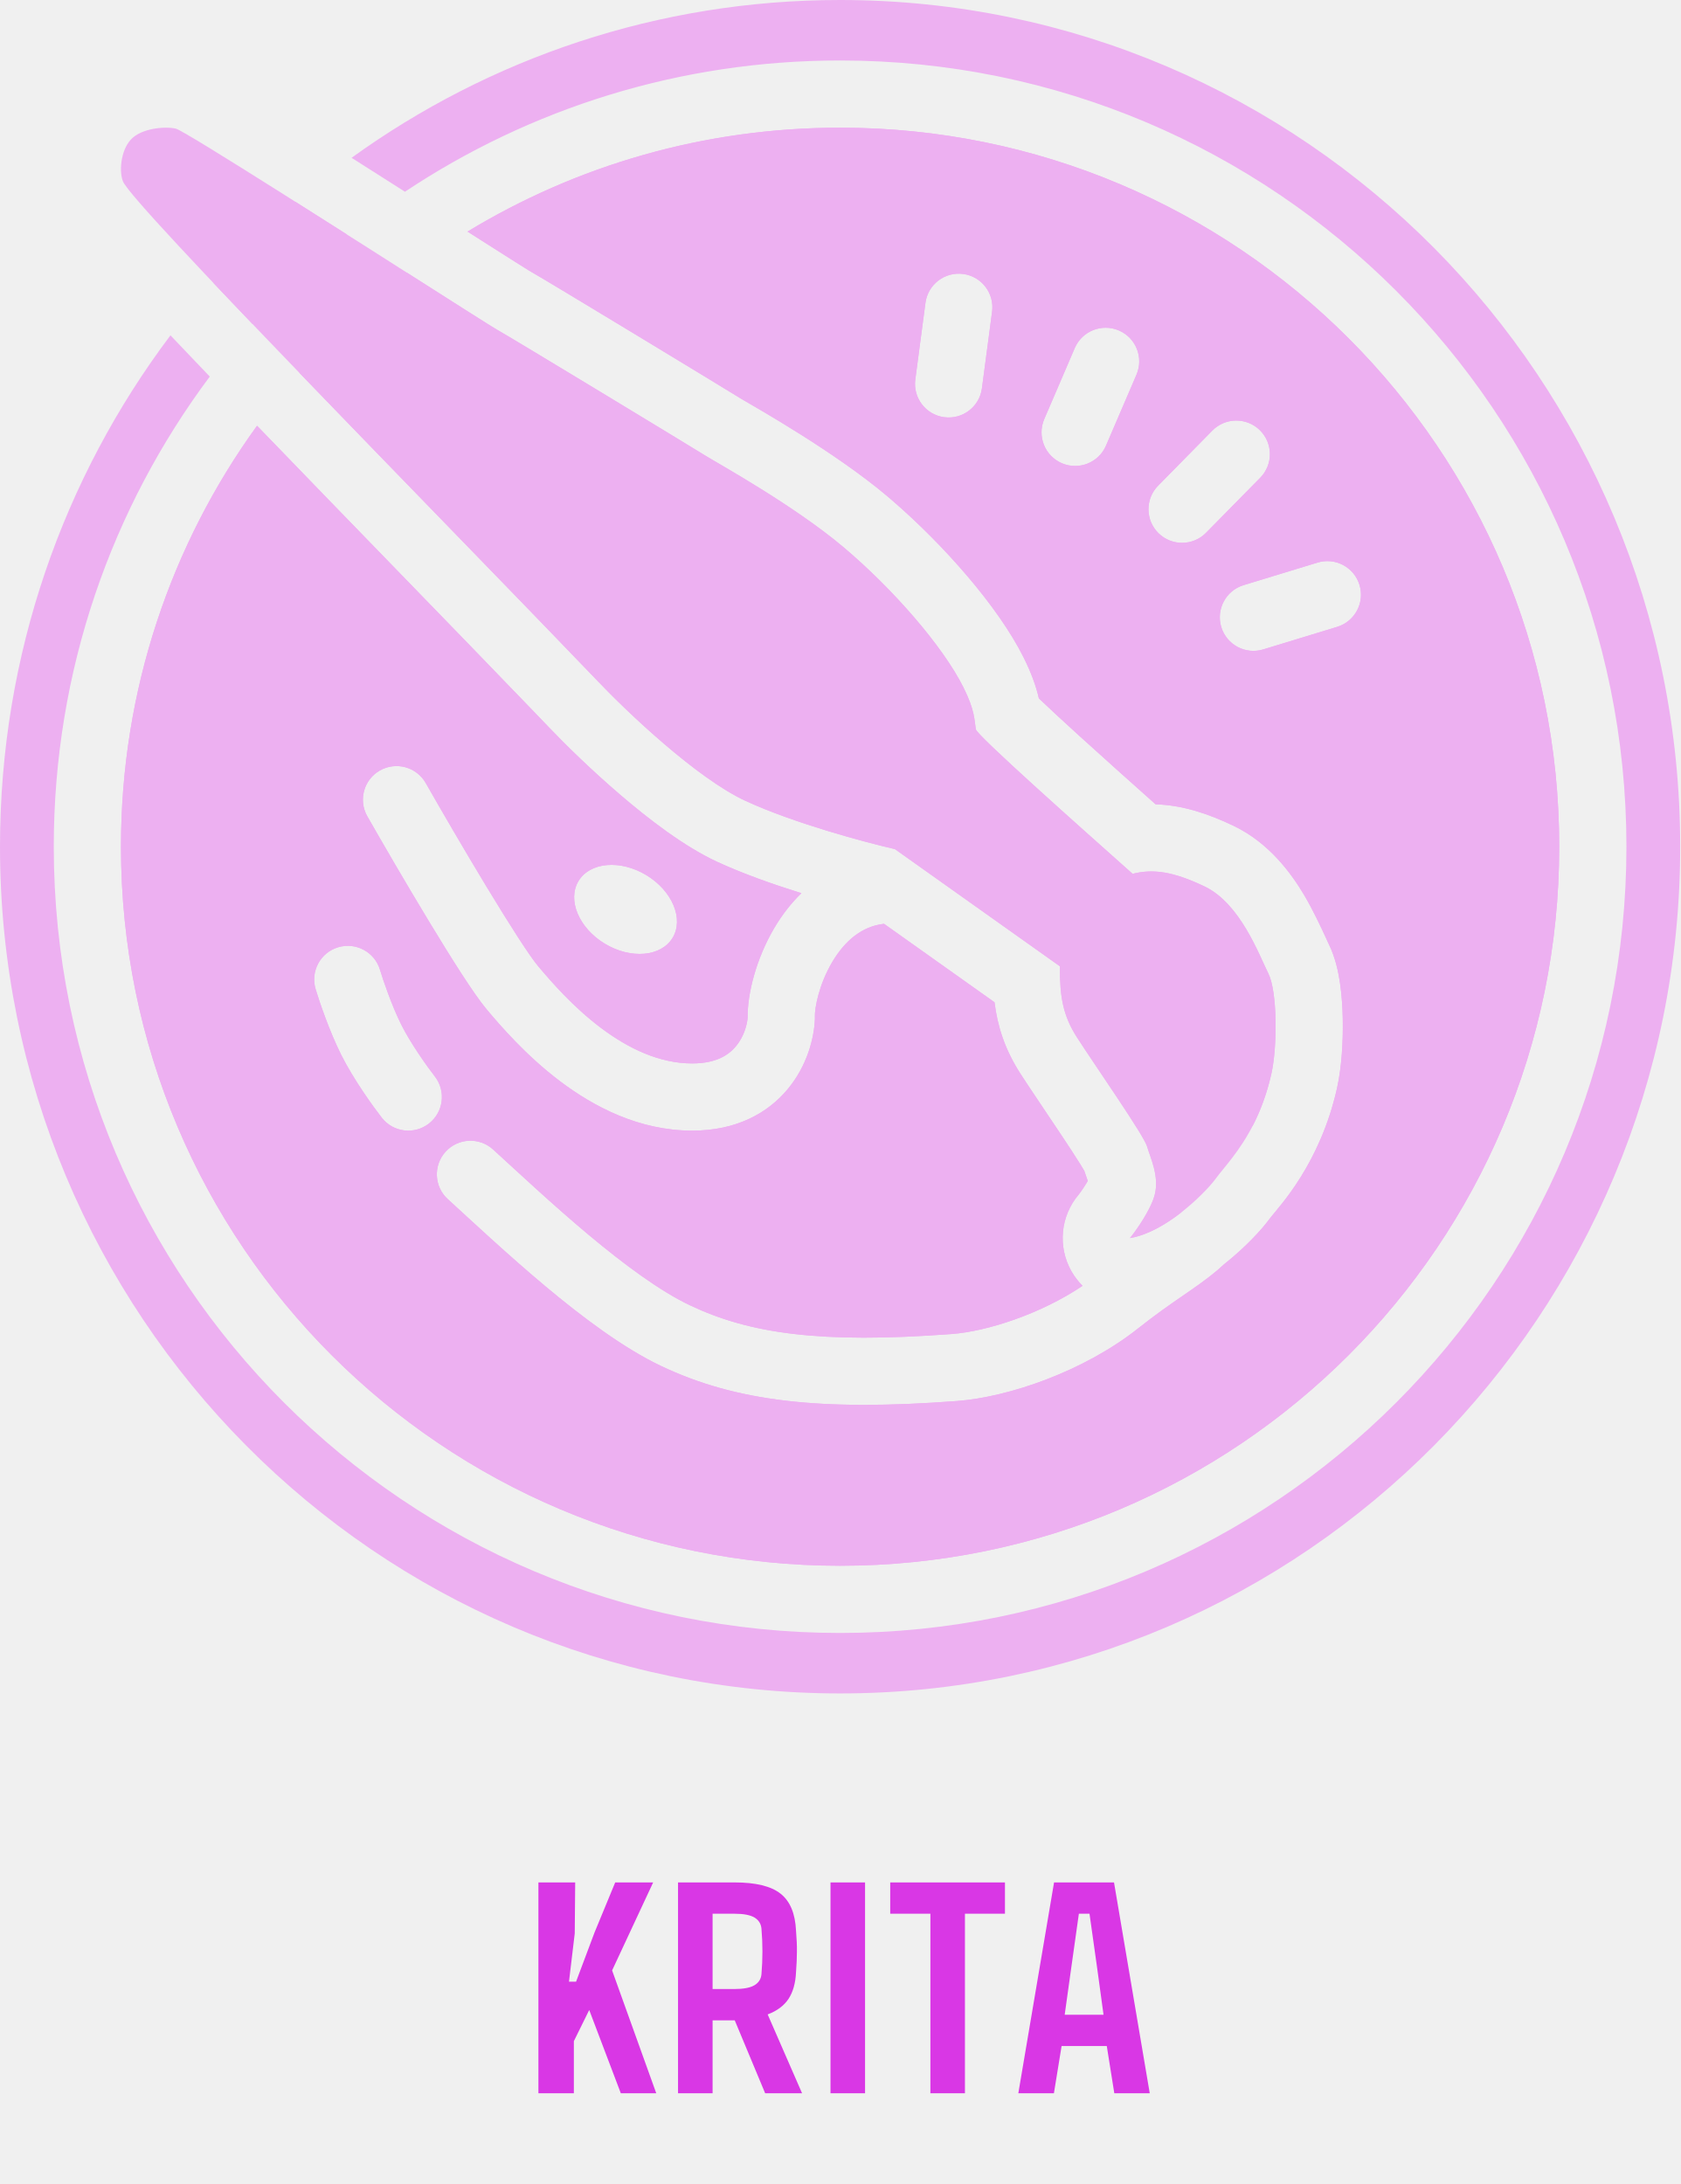
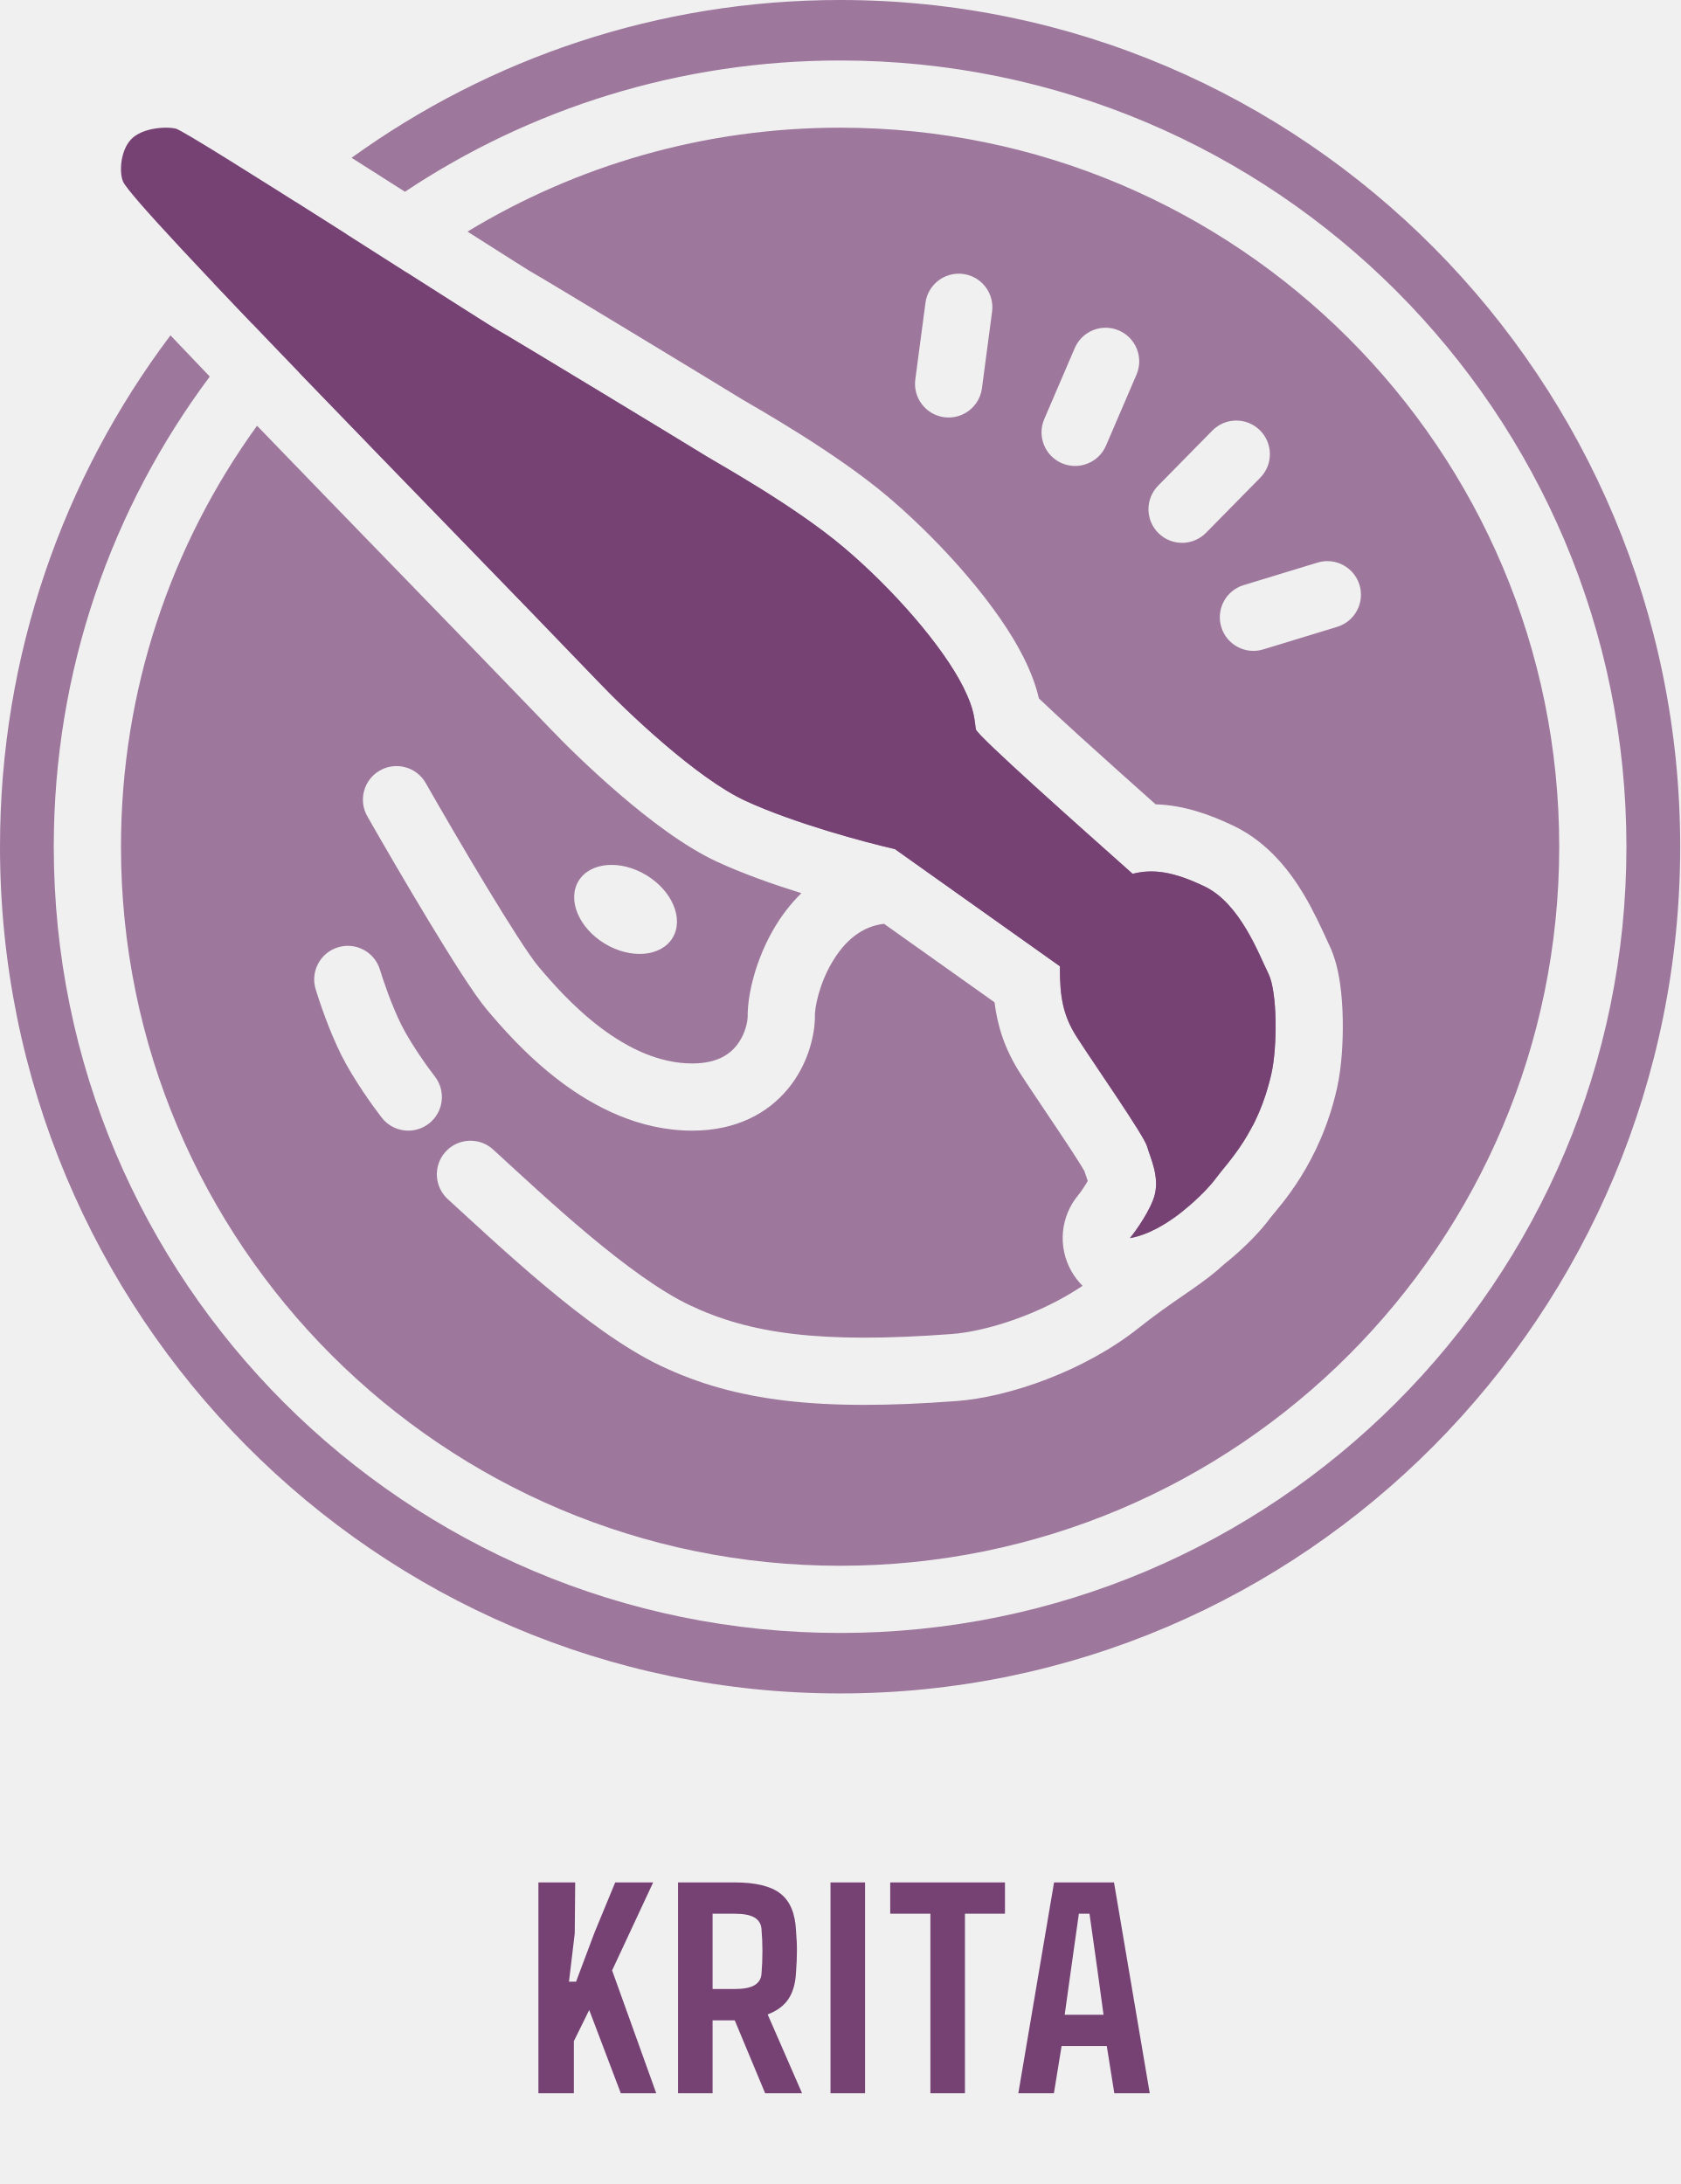
<svg xmlns="http://www.w3.org/2000/svg" width="500" height="650" viewBox="0 0 500 650" fill="none">
  <g clip-path="url(#clip0_15_2)">
-     <path d="M170.772 623H160.225V560.246H171.167L171.036 575.407L169.322 589.777H171.431L176.924 575.144L183.077 560.246H194.371L182.154 586.438L195.293 623H184.746L175.342 598.215L170.772 607.487V623ZM212.056 623H201.773V560.246H218.604C224.903 560.246 229.458 561.359 232.271 563.586C235.113 565.812 236.651 569.489 236.885 574.616C237.09 577.048 237.178 579.128 237.149 580.856C237.149 582.585 237.061 584.621 236.885 586.965C236.738 590.217 235.991 592.868 234.644 594.919C233.296 596.94 231.231 598.479 228.447 599.533L238.687 623H227.7L218.648 601.291H212.056V623ZM212.056 569.562V591.975H218.472C221.255 591.975 223.277 591.594 224.536 590.832C225.796 590.07 226.485 588.972 226.602 587.536C226.983 583.024 226.983 578.527 226.602 574.045C226.485 572.58 225.796 571.467 224.536 570.705C223.277 569.943 221.299 569.562 218.604 569.562H212.056ZM257.427 623H247.144V560.246H257.427V623ZM287.153 623H276.87V569.562H264.917V560.246H299.062V569.562H287.153V623ZM313.628 623H303.037L313.672 560.246H331.513L342.148 623H331.601L329.36 608.938H315.913L313.628 623ZM318.769 585.778L316.836 599.621H328.393L326.504 585.778L324.218 569.562H321.054L318.769 585.778Z" fill="#D937E5" />
-     <path d="M250 0C388.071 0 500 112.824 500 252C500 391.176 388.071 504 250 504C111.929 504 0 391.176 0 252C0 194.821 18.893 142.09 50.728 99.804C54.404 103.678 58.322 107.789 62.427 112.075C33.266 151.102 16 199.536 16 252.001C16 381.235 120.766 486.001 250 486.001C379.234 486.001 484 381.235 484 252.001C484 122.766 379.235 18 250 18C202.115 18 157.59 32.384 120.509 57.065C117.251 54.991 113.932 52.875 110.615 50.768C108.615 49.496 106.612 48.227 104.622 46.965C145.586 17.401 195.777 0 250 0ZM250 38.001C368.189 38.001 464 133.812 464 252.001C464 370.19 368.189 466.001 250 466.001C131.811 466.001 36 370.19 36 252.001C36 205.212 51.016 161.929 76.492 126.71C76.502 126.72 76.511 126.729 76.52 126.739C103.965 155.204 135.74 187.746 158.911 211.837L163.427 216.538C168.177 221.538 176.027 229.231 184.678 236.635C192.992 243.751 203.586 251.95 213.475 256.514C221.088 260.028 230.102 263.211 238.488 265.826C235.188 269.031 232.515 272.633 230.413 276.193C225.026 285.322 222.398 295.775 222.492 302.802C222.347 304.965 221.392 308.493 219.056 311.33C216.966 313.866 213.281 316.501 205.999 316.501C196.282 316.501 187.004 312.093 178.713 305.833C170.476 299.613 164.076 292.223 160.148 287.56C157.568 284.496 151.6 275.165 144.719 263.788C138.054 252.768 131.073 240.746 126.688 233.05C123.953 228.252 117.846 226.579 113.048 229.312C108.25 232.047 106.576 238.154 109.311 242.952C113.758 250.756 120.828 262.934 127.604 274.139C134.165 284.986 141.03 295.906 144.85 300.442C148.922 305.279 156.523 314.139 166.66 321.794C176.744 329.408 190.217 336.501 205.999 336.501C219.115 336.501 228.515 331.302 234.492 324.047C240.138 317.194 242.248 309.122 242.49 303.426L242.507 303.041L242.493 302.656C242.402 300.012 243.732 292.974 247.637 286.358C251.407 279.971 256.512 275.683 263.075 274.942L295.956 298.298C296.825 305.284 298.926 312.178 303.671 319.56C306.401 323.806 311.73 331.628 315.89 337.888C318.084 341.19 320.026 344.162 321.442 346.44C321.988 347.318 322.393 347.992 322.673 348.477C322.731 348.649 322.783 348.811 322.833 348.956C322.999 349.442 323.278 350.233 323.386 350.545C323.512 350.909 323.614 351.214 323.698 351.473C323.533 351.763 323.347 352.08 323.139 352.418C322.65 353.211 322.135 353.976 321.683 354.61C321.261 355.2 321.008 355.517 320.972 355.563C315.553 361.967 314.707 371.072 318.852 378.365C319.766 379.975 320.882 381.421 322.153 382.682C309.676 391.102 293.653 396.248 283.251 397.028C243.948 399.975 222.992 396.876 205.29 388.468C196.502 384.294 185.853 376.452 175.104 367.457C164.465 358.553 154.462 349.157 146.738 342.112C142.658 338.391 136.332 338.682 132.61 342.762C128.889 346.842 129.18 353.168 133.26 356.89C140.703 363.679 151.2 373.532 162.269 382.795C173.228 391.966 185.496 401.208 196.708 406.534C219.005 417.125 244.051 420.024 284.747 416.973C300.156 415.817 322.579 408.131 338.713 395.336C343.799 391.302 347.941 388.424 351.662 385.859C355.302 383.351 358.92 380.89 362.325 377.996C363.016 377.409 363.693 376.808 364.359 376.189C364.455 376.114 364.551 376.04 364.645 375.966C370.399 371.366 375.322 366.172 377.884 362.649L378.112 362.348C380.787 358.934 392.896 346.268 397.903 323.734C399.249 317.679 399.712 309.887 399.582 303.258C399.514 299.801 399.277 296.142 398.777 292.693C398.343 289.697 397.481 285.091 395.343 280.814V280.813L394.58 279.143C393.314 276.368 390.691 270.742 388.097 266.385C384.406 260.188 377.831 250.915 367.097 245.781C359.406 242.103 351.846 239.623 343.891 239.377C336.852 233.105 328.561 225.699 321.366 219.162C316.57 214.804 312.381 210.943 309.419 208.108C309.329 208.022 309.24 207.936 309.153 207.853C308.3 204.131 306.878 200.206 304.577 195.604C297.053 180.557 280.889 162.197 265.422 148.86L263.928 147.585C248.674 134.715 225.566 121.609 221.061 118.974L220.415 118.589C216.738 116.291 162.153 83.154 157.475 80.555H157.474C157.364 80.483 156.145 79.732 153.299 77.935C150.534 76.188 146.786 73.806 142.362 70.988C141.319 70.324 140.239 69.635 139.126 68.926C171.462 49.3 209.411 38.001 250 38.001ZM121.105 81.157C135.255 90.177 146.341 97.249 147.762 98.038C151.929 100.353 206.108 133.232 209.815 135.549C213.52 137.864 236.211 150.368 251.03 162.871C265.849 175.374 280.606 192.383 286.688 204.549C290.161 211.495 289.931 214.274 290.394 217.053C290.697 218.86 321.27 246.009 337.044 260.062C343.262 258.494 349.332 259.455 358.468 263.824C369.118 268.918 374.676 284.2 377.454 289.758C380.154 295.159 380.129 311.523 378.38 319.396C376.974 325.724 374.958 330.857 372.777 335.076C369.617 335.469 366.696 337.361 365.12 340.402C359.168 351.896 355.158 357.297 351.295 361.019C346.811 364.475 341.457 367.613 336.239 368.482C337.938 366.475 342.537 359.962 343.648 355.517C345.037 349.96 342.259 344.402 341.333 341.16C340.405 337.916 325.776 316.961 320.494 308.744C316.327 302.261 315.4 296.704 315.4 287.905C315.4 287.795 315.402 287.686 315.402 287.578L266.312 252.711C257.514 250.704 236.304 245.023 221.855 238.354C207.407 231.686 186.507 211.804 177.862 202.696C153.978 177.787 118.502 141.487 89.068 110.938C98.7 99.959 109.437 89.975 121.105 81.157ZM113.077 288.628C111.49 283.338 105.916 280.336 100.626 281.923C95.337 283.51 92.334 289.084 93.921 294.374C94.998 297.964 97.99 306.844 101.555 313.973C105.191 321.246 111.126 329.452 113.605 332.641C116.996 337 123.279 337.785 127.639 334.395C131.998 331.004 132.783 324.721 129.393 320.361C127.206 317.549 122.207 310.556 119.443 305.029C116.608 299.359 114 291.705 113.077 288.628ZM192.321 260.453C184.591 255.785 175.564 256.57 172.161 262.206C168.759 267.842 172.268 276.196 179.998 280.863C187.729 285.531 196.754 284.745 200.157 279.109C203.56 273.473 200.052 265.121 192.321 260.453ZM404.563 174.083C402.952 168.801 397.362 165.825 392.08 167.437L370.082 174.148C364.8 175.76 361.824 181.35 363.436 186.632C365.047 191.914 370.637 194.89 375.919 193.278L397.917 186.565C403.199 184.954 406.175 179.365 404.563 174.083ZM374.915 128.038C370.979 124.165 364.647 124.216 360.773 128.151L344.641 144.545C340.767 148.481 340.818 154.813 344.754 158.687C348.69 162.56 355.022 162.509 358.896 158.573L375.028 142.18C378.902 138.243 378.851 131.912 374.915 128.038ZM332.964 98.355C327.889 96.176 322.008 98.523 319.829 103.598L310.754 124.731C308.575 129.806 310.923 135.687 315.997 137.866C321.072 140.045 326.953 137.697 329.132 132.623L338.206 111.489C340.385 106.415 338.038 100.534 332.964 98.355ZM286.627 81.539C281.152 80.815 276.126 84.666 275.401 90.141L272.383 112.941C271.658 118.416 275.51 123.443 280.984 124.168C286.459 124.893 291.485 121.041 292.21 115.566L295.229 92.765C295.953 87.29 292.102 82.264 286.627 81.539ZM87.965 60.091C92.936 63.236 98.096 66.509 103.207 69.76C93.141 77.878 83.761 86.814 75.169 96.466C71.045 92.155 67.131 88.043 63.487 84.193C71.093 75.611 79.272 67.556 87.965 60.091Z" fill="#EDB0F1" />
-     <path d="M250 38C368.189 38 464 133.811 464 252C464 370.189 368.189 466 250 466C131.811 466 36 370.189 36 252C36 205.211 51.016 161.929 76.492 126.71C76.502 126.72 76.511 126.73 76.52 126.739C103.965 155.204 135.74 187.746 158.911 211.837L163.427 216.538C168.177 221.538 176.027 229.231 184.678 236.635C192.992 243.751 203.586 251.95 213.475 256.514C221.088 260.028 230.101 263.211 238.487 265.826C235.187 269.031 232.514 272.632 230.412 276.192C225.025 285.32 222.398 295.774 222.491 302.801C222.346 304.964 221.392 308.492 219.055 311.329C216.965 313.865 213.281 316.5 205.998 316.5C196.281 316.5 187.002 312.092 178.712 305.832C170.475 299.612 164.075 292.222 160.147 287.559C157.567 284.494 151.598 275.163 144.718 263.787C138.053 252.767 131.072 240.745 126.687 233.049C123.952 228.252 117.845 226.578 113.047 229.312C108.249 232.046 106.576 238.153 109.31 242.951C113.757 250.755 120.827 262.933 127.604 274.138C134.164 284.984 141.028 295.904 144.849 300.441C148.921 305.278 156.522 314.138 166.659 321.793C176.743 329.407 190.216 336.5 205.998 336.5C219.115 336.5 228.514 331.302 234.491 324.046C240.137 317.192 242.247 309.121 242.489 303.425L242.506 303.04L242.492 302.655C242.402 300.011 243.731 292.973 247.636 286.357C251.406 279.97 256.511 275.682 263.074 274.941L295.956 298.298C296.825 305.284 298.926 312.178 303.671 319.56C306.401 323.806 311.73 331.628 315.89 337.888C318.084 341.19 320.026 344.162 321.442 346.44C321.988 347.318 322.393 347.992 322.673 348.477C322.731 348.649 322.783 348.811 322.833 348.956C322.999 349.442 323.278 350.233 323.386 350.545C323.512 350.909 323.614 351.214 323.698 351.473C323.533 351.763 323.347 352.08 323.139 352.418C322.65 353.211 322.135 353.976 321.683 354.61C321.262 355.199 321.009 355.516 320.972 355.563C315.554 361.967 314.707 371.073 318.852 378.365C319.766 379.975 320.882 381.421 322.153 382.682C309.676 391.102 293.653 396.247 283.251 397.027C243.948 399.974 222.992 396.875 205.29 388.467C196.502 384.293 185.853 376.451 175.104 367.456C164.465 358.553 154.461 349.155 146.738 342.111C142.658 338.391 136.332 338.681 132.61 342.761C128.889 346.841 129.18 353.167 133.26 356.889C140.703 363.677 151.2 373.531 162.269 382.794C173.228 391.965 185.496 401.207 196.708 406.533C219.005 417.124 244.051 420.023 284.747 416.972C300.157 415.816 322.58 408.13 338.713 395.335C343.799 391.301 347.941 388.424 351.662 385.858C355.302 383.35 358.92 380.889 362.325 377.995C363.014 377.409 363.69 376.81 364.354 376.193C364.451 376.117 364.55 376.042 364.645 375.966C370.399 371.366 375.322 366.172 377.884 362.649L378.112 362.348C380.788 358.934 392.896 346.268 397.903 323.734C399.249 317.679 399.712 309.887 399.582 303.258C399.514 299.801 399.277 296.142 398.777 292.693C398.343 289.697 397.481 285.091 395.343 280.814V280.813L394.58 279.143C393.314 276.368 390.691 270.742 388.097 266.385C384.406 260.188 377.831 250.915 367.097 245.781C359.407 242.103 351.845 239.623 343.891 239.377C336.852 233.105 328.561 225.699 321.366 219.162C316.57 214.804 312.381 210.943 309.419 208.108C309.329 208.022 309.24 207.936 309.153 207.853C308.3 204.131 306.878 200.206 304.577 195.604C297.053 180.557 280.889 162.197 265.422 148.86L263.928 147.585C248.674 134.715 225.566 121.61 221.061 118.974L220.415 118.589C216.737 116.29 162.154 83.154 157.475 80.555H157.474C157.363 80.482 156.144 79.731 153.299 77.935C150.534 76.188 146.786 73.806 142.362 70.988C141.319 70.324 140.239 69.634 139.126 68.925C171.462 49.3 209.412 38 250 38ZM38.937 41.54C42.146 38.043 49.403 37.558 52.366 38.299C55.184 39.004 106.393 71.792 132.654 88.515C134.667 89.797 136.534 90.984 138.221 92.056C141.499 94.138 144.099 95.781 145.778 96.827C145.975 96.95 146.159 97.065 146.33 97.171C147.045 97.614 147.532 97.909 147.763 98.037C151.932 100.353 206.112 133.232 209.816 135.548C213.522 137.864 236.213 150.367 251.031 162.87C265.85 175.374 280.607 192.382 286.689 204.548C290.163 211.494 289.931 214.273 290.394 217.052C290.698 218.86 321.271 246.008 337.045 260.062C337.292 259.999 337.539 259.943 337.785 259.889C338.275 259.781 338.764 259.69 339.255 259.614C339.348 259.6 339.44 259.586 339.533 259.573C339.843 259.53 340.154 259.492 340.466 259.462C340.525 259.456 340.584 259.451 340.643 259.445C345.714 258.991 351.091 260.295 358.469 263.823C369.12 268.917 374.677 284.2 377.455 289.757C380.155 295.158 380.13 311.522 378.381 319.395C378.297 319.773 378.209 320.147 378.121 320.517C378.112 320.557 378.102 320.597 378.093 320.637C376.815 325.949 375.106 330.389 373.252 334.137C373.213 334.216 373.173 334.294 373.134 334.372C369.009 342.619 364.188 347.478 361.71 350.885C360.27 352.865 356.085 357.41 350.768 361.417C350.652 361.504 350.537 361.593 350.42 361.68C350.223 361.826 350.022 361.97 349.822 362.114C349.73 362.181 349.638 362.249 349.545 362.315C349.387 362.428 349.228 362.538 349.069 362.649C348.91 362.76 348.751 362.872 348.59 362.981C348.455 363.073 348.319 363.163 348.184 363.254C348.006 363.373 347.828 363.491 347.648 363.607C347.512 363.696 347.375 363.782 347.238 363.869C347.059 363.983 346.88 364.096 346.7 364.207C346.461 364.355 346.22 364.501 345.979 364.644C345.942 364.665 345.906 364.686 345.87 364.707C345.586 364.874 345.301 365.038 345.014 365.197C344.992 365.209 344.971 365.221 344.949 365.232C344.612 365.419 344.273 365.601 343.933 365.776C342.967 366.274 341.989 366.724 341.005 367.115C340.944 367.14 340.882 367.163 340.82 367.187C340.722 367.225 340.624 367.263 340.525 367.3C340.454 367.327 340.383 367.353 340.312 367.379C340.204 367.418 340.097 367.457 339.99 367.495C339.934 367.515 339.877 367.534 339.82 367.554C339.695 367.597 339.57 367.64 339.445 367.681C339.409 367.693 339.372 367.705 339.335 367.717C339.197 367.761 339.058 367.805 338.92 367.847C338.883 367.858 338.845 367.869 338.808 367.88C338.691 367.914 338.575 367.948 338.459 367.98C338.398 367.998 338.338 368.015 338.277 368.031C338.134 368.07 337.991 368.108 337.848 368.144C337.831 368.148 337.814 368.153 337.797 368.157C337.277 368.286 336.758 368.396 336.239 368.482L336.24 368.481L336.591 368.054C336.817 367.771 337.073 367.437 337.353 367.062C337.962 366.244 338.677 365.227 339.406 364.106C339.712 363.637 340.02 363.149 340.324 362.649C341.358 360.951 342.343 359.122 343.015 357.433C343.086 357.254 343.153 357.078 343.217 356.903C343.391 356.425 343.537 355.96 343.648 355.517C345.037 349.96 342.259 344.402 341.333 341.16C340.404 337.915 325.776 316.961 320.494 308.744C316.327 302.261 315.4 296.704 315.4 287.905C315.4 287.795 315.402 287.686 315.402 287.578L266.312 252.711C257.514 250.704 236.304 245.023 221.855 238.354C207.407 231.686 186.507 211.804 177.862 202.696C162.467 186.641 142.259 165.85 121.954 144.92C118.801 141.67 115.644 138.418 112.504 135.178C110.309 132.913 108.122 130.653 105.948 128.407C104.423 126.831 102.903 125.263 101.393 123.701C99.234 121.469 97.096 119.253 94.98 117.061C93.214 115.232 91.463 113.421 89.734 111.627C89.513 111.397 89.29 111.167 89.069 110.938V110.937C60.865 81.663 38.209 57.671 36.621 54.044C35.447 51.361 35.793 44.966 38.937 41.54ZM113.077 288.627C111.49 283.338 105.915 280.336 100.626 281.922C95.337 283.509 92.335 289.084 93.921 294.373C94.998 297.963 97.99 306.842 101.555 313.972C105.191 321.244 111.125 329.451 113.605 332.64C116.996 336.999 123.279 337.784 127.639 334.394C131.997 331.003 132.783 324.72 129.393 320.36C127.205 317.548 122.207 310.555 119.443 305.028C116.608 299.358 114 291.703 113.077 288.627ZM192.321 260.452C184.591 255.785 175.564 256.57 172.161 262.205C168.758 267.841 172.267 276.194 179.997 280.862C187.728 285.53 196.754 284.745 200.157 279.109C203.56 273.473 200.052 265.12 192.321 260.452ZM404.563 174.082C402.951 168.8 397.362 165.824 392.08 167.436L370.081 174.148C364.799 175.76 361.825 181.349 363.436 186.631C365.047 191.913 370.636 194.889 375.918 193.277L397.917 186.565C403.199 184.954 406.175 179.364 404.563 174.082ZM374.914 128.037C370.978 124.165 364.646 124.216 360.772 128.151L344.641 144.544C340.767 148.48 340.818 154.813 344.754 158.687C348.69 162.56 355.022 162.509 358.896 158.572L375.028 142.18C378.902 138.243 378.85 131.911 374.914 128.037ZM332.963 98.355C327.888 96.176 322.008 98.523 319.829 103.598L310.754 124.731C308.575 129.806 310.923 135.686 315.997 137.865C321.072 140.044 326.952 137.697 329.131 132.622L338.206 111.488C340.385 106.414 338.037 100.534 332.963 98.355ZM286.627 81.539C281.152 80.815 276.126 84.665 275.4 90.14L272.383 112.941C271.658 118.416 275.51 123.442 280.984 124.167C286.459 124.892 291.485 121.04 292.21 115.565L295.228 92.765C295.952 87.29 292.102 82.264 286.627 81.539Z" fill="#EDB0F1" />
+     <path d="M170.772 623H160.225V560.246H171.167L171.036 575.407L169.322 589.777H171.431L176.924 575.144L183.077 560.246H194.371L182.154 586.438L195.293 623H184.746L175.342 598.215L170.772 607.487V623ZM212.056 623H201.773V560.246H218.604C224.903 560.246 229.458 561.359 232.271 563.586C235.113 565.812 236.651 569.489 236.885 574.616C237.09 577.048 237.178 579.128 237.149 580.856C237.149 582.585 237.061 584.621 236.885 586.965C236.738 590.217 235.991 592.868 234.644 594.919C233.296 596.94 231.231 598.479 228.447 599.533L238.687 623H227.7L218.648 601.291H212.056V623ZM212.056 569.562V591.975H218.472C221.255 591.975 223.277 591.594 224.536 590.832C225.796 590.07 226.485 588.972 226.602 587.536C226.983 583.024 226.983 578.527 226.602 574.045C226.485 572.58 225.796 571.467 224.536 570.705C223.277 569.943 221.299 569.562 218.604 569.562H212.056ZM257.427 623H247.144V560.246H257.427V623ZM287.153 623H276.87V569.562H264.917V560.246H299.062V569.562H287.153V623ZM313.628 623H303.037L313.672 560.246H331.513L342.148 623H331.601L329.36 608.938H315.913L313.628 623ZM318.769 585.778L316.836 599.621H328.393L326.504 585.778L324.218 569.562H321.054L318.769 585.778Z" fill="#764274" />
+     <path d="M250 0C388.071 0 500 112.824 500 252C500 391.176 388.071 504 250 504C111.929 504 0 391.176 0 252C0 194.821 18.893 142.09 50.728 99.804C54.404 103.678 58.322 107.789 62.427 112.075C33.266 151.102 16 199.536 16 252.001C16 381.235 120.766 486.001 250 486.001C379.234 486.001 484 381.235 484 252.001C484 122.766 379.235 18 250 18C202.115 18 157.59 32.384 120.509 57.065C117.251 54.991 113.932 52.875 110.615 50.768C108.615 49.496 106.612 48.227 104.622 46.965C145.586 17.401 195.777 0 250 0ZM250 38.001C368.189 38.001 464 133.812 464 252.001C464 370.19 368.189 466.001 250 466.001C131.811 466.001 36 370.19 36 252.001C36 205.212 51.016 161.929 76.492 126.71C76.502 126.72 76.511 126.729 76.52 126.739C103.965 155.204 135.74 187.746 158.911 211.837L163.427 216.538C168.177 221.538 176.027 229.231 184.678 236.635C192.992 243.751 203.586 251.95 213.475 256.514C221.088 260.028 230.102 263.211 238.488 265.826C235.188 269.031 232.515 272.633 230.413 276.193C225.026 285.322 222.398 295.775 222.492 302.802C222.347 304.965 221.392 308.493 219.056 311.33C216.966 313.866 213.281 316.501 205.999 316.501C196.282 316.501 187.004 312.093 178.713 305.833C170.476 299.613 164.076 292.223 160.148 287.56C157.568 284.496 151.6 275.165 144.719 263.788C138.054 252.768 131.073 240.746 126.688 233.05C123.953 228.252 117.846 226.579 113.048 229.312C108.25 232.047 106.576 238.154 109.311 242.952C113.758 250.756 120.828 262.934 127.604 274.139C134.165 284.986 141.03 295.906 144.85 300.442C148.922 305.279 156.523 314.139 166.66 321.794C176.744 329.408 190.217 336.501 205.999 336.501C219.115 336.501 228.515 331.302 234.492 324.047C240.138 317.194 242.248 309.122 242.49 303.426L242.507 303.041L242.493 302.656C242.402 300.013 243.732 292.974 247.637 286.358C251.407 279.971 256.512 275.683 263.075 274.942L295.956 298.298C296.825 305.284 298.926 312.178 303.671 319.56C306.401 323.806 311.73 331.628 315.89 337.888C318.084 341.19 320.026 344.162 321.442 346.44C321.988 347.318 322.393 347.992 322.673 348.477C322.731 348.649 322.783 348.811 322.833 348.956C322.999 349.442 323.278 350.233 323.386 350.545C323.512 350.909 323.614 351.214 323.698 351.473C323.533 351.763 323.347 352.08 323.139 352.418C322.65 353.211 322.135 353.976 321.683 354.61C321.261 355.2 321.008 355.517 320.972 355.563C315.553 361.967 314.707 371.072 318.852 378.365C319.766 379.975 320.882 381.421 322.153 382.682C309.676 391.102 293.653 396.248 283.251 397.028C243.948 399.975 222.992 396.876 205.29 388.468C196.502 384.294 185.853 376.452 175.104 367.457C164.465 358.553 154.462 349.157 146.738 342.112C142.658 338.391 136.332 338.682 132.61 342.762C128.889 346.842 129.18 353.168 133.26 356.89C140.703 363.679 151.2 373.532 162.269 382.795C173.228 391.966 185.496 401.208 196.708 406.534C219.005 417.125 244.051 420.024 284.747 416.973C300.156 415.817 322.579 408.131 338.713 395.336C343.799 391.302 347.941 388.424 351.662 385.859C355.302 383.351 358.92 380.89 362.325 377.996C363.016 377.409 363.693 376.808 364.359 376.189C364.455 376.114 364.551 376.04 364.645 375.966C370.399 371.366 375.322 366.172 377.884 362.649L378.112 362.348C380.787 358.934 392.896 346.268 397.903 323.734C399.249 317.679 399.712 309.887 399.582 303.258C399.514 299.801 399.277 296.142 398.777 292.693C398.343 289.697 397.481 285.091 395.343 280.814V280.813L394.58 279.143C393.314 276.368 390.691 270.742 388.097 266.385C384.406 260.188 377.831 250.915 367.097 245.781C359.406 242.103 351.846 239.623 343.891 239.377C336.852 233.105 328.561 225.699 321.366 219.162C316.57 214.804 312.382 210.943 309.419 208.108C309.329 208.022 309.24 207.936 309.153 207.853C308.3 204.131 306.878 200.206 304.577 195.604C297.053 180.557 280.889 162.197 265.422 148.86L263.928 147.585C248.674 134.715 225.566 121.609 221.061 118.974L220.415 118.589C216.738 116.291 162.153 83.154 157.475 80.555H157.474C157.364 80.483 156.145 79.732 153.299 77.935C150.534 76.188 146.786 73.806 142.362 70.988C141.319 70.324 140.239 69.635 139.126 68.926C171.462 49.3 209.411 38.001 250 38.001ZM121.105 81.157C135.255 90.177 146.341 97.249 147.762 98.038C151.929 100.353 206.108 133.232 209.815 135.549C213.52 137.864 236.211 150.368 251.03 162.871C265.849 175.374 280.606 192.383 286.688 204.549C290.161 211.495 289.931 214.274 290.394 217.053C290.697 218.86 321.27 246.009 337.044 260.062C343.262 258.494 349.332 259.455 358.468 263.824C369.118 268.918 374.676 284.2 377.454 289.758C380.154 295.159 380.129 311.523 378.38 319.396C376.974 325.724 374.958 330.857 372.777 335.076C369.617 335.469 366.696 337.361 365.12 340.402C359.168 351.896 355.158 357.297 351.295 361.019C346.811 364.475 341.457 367.613 336.239 368.482C337.938 366.475 342.537 359.962 343.648 355.517C345.037 349.96 342.259 344.402 341.333 341.16C340.405 337.916 325.776 316.961 320.494 308.744C316.327 302.261 315.4 296.704 315.4 287.905C315.4 287.795 315.402 287.686 315.402 287.578L266.312 252.711C257.514 250.704 236.304 245.023 221.855 238.354C207.407 231.686 186.507 211.804 177.862 202.696C153.978 177.787 118.502 141.487 89.068 110.938C98.7 99.959 109.437 89.975 121.105 81.157ZM113.077 288.628C111.49 283.338 105.916 280.336 100.626 281.923C95.337 283.51 92.334 289.084 93.921 294.374C94.998 297.964 97.99 306.844 101.555 313.973C105.191 321.246 111.126 329.452 113.605 332.641C116.996 337 123.279 337.785 127.639 334.395C131.998 331.004 132.783 324.721 129.393 320.361C127.206 317.549 122.207 310.556 119.443 305.029C116.608 299.359 114 291.705 113.077 288.628ZM192.321 260.453C184.591 255.785 175.564 256.57 172.161 262.206C168.759 267.842 172.268 276.196 179.998 280.863C187.729 285.531 196.754 284.745 200.157 279.109C203.56 273.473 200.052 265.121 192.321 260.453ZM404.563 174.083C402.952 168.801 397.362 165.825 392.08 167.437L370.082 174.148C364.8 175.76 361.824 181.35 363.436 186.632C365.047 191.914 370.637 194.89 375.919 193.278L397.917 186.565C403.199 184.954 406.175 179.365 404.563 174.083ZM374.915 128.038C370.979 124.165 364.647 124.216 360.773 128.151L344.641 144.545C340.767 148.481 340.818 154.813 344.754 158.687C348.69 162.56 355.022 162.509 358.896 158.573L375.028 142.18C378.902 138.243 378.851 131.912 374.915 128.038ZM332.964 98.355C327.889 96.176 322.008 98.523 319.829 103.598L310.754 124.731C308.575 129.806 310.923 135.687 315.997 137.866C321.072 140.045 326.953 137.697 329.132 132.623L338.206 111.489C340.385 106.415 338.038 100.534 332.964 98.355ZM286.627 81.539C281.152 80.815 276.126 84.666 275.401 90.141L272.383 112.941C271.658 118.416 275.51 123.443 280.984 124.168C286.459 124.893 291.485 121.041 292.21 115.566L295.229 92.765C295.953 87.29 292.102 82.264 286.627 81.539ZM87.965 60.091C92.936 63.236 98.096 66.509 103.207 69.76C93.141 77.878 83.761 86.814 75.169 96.466C71.045 92.155 67.131 88.043 63.487 84.193C71.093 75.611 79.272 67.556 87.965 60.091Z" fill="#9E779D" />
+     <path d="M38.937 41.54C42.146 38.043 49.403 37.558 52.366 38.299C56.073 39.226 143.595 95.722 147.763 98.037C151.931 100.353 206.112 133.232 209.817 135.548C213.522 137.864 236.213 150.367 251.031 162.87C265.85 175.374 280.607 192.382 286.69 204.548C290.163 211.494 289.931 214.273 290.394 217.052C290.698 218.859 321.272 246.009 337.046 260.062C343.264 258.494 349.333 259.455 358.469 263.824C369.12 268.918 374.677 284.2 377.455 289.757C380.155 295.157 380.131 311.522 378.382 319.395C374.369 337.455 365.415 345.791 361.71 350.885C359.086 354.493 347.354 366.63 336.24 368.482C337.938 366.476 342.538 359.961 343.65 355.516C345.039 349.959 342.26 344.402 341.334 341.16C340.408 337.919 325.778 316.961 320.495 308.743C316.328 302.26 315.402 296.703 315.402 287.904C315.402 287.794 315.403 287.685 315.403 287.577L266.314 252.709C257.515 250.702 236.305 245.022 221.857 238.354C207.408 231.685 186.508 211.803 177.863 202.695C131.092 153.917 39.866 61.456 36.621 54.044C35.447 51.361 35.793 44.966 38.937 41.54Z" fill="#764274" />
  </g>
  <defs>
    <clipPath id="clip0_15_2">
      <rect width="500" height="650" fill="white" />
    </clipPath>
  </defs>
</svg>
